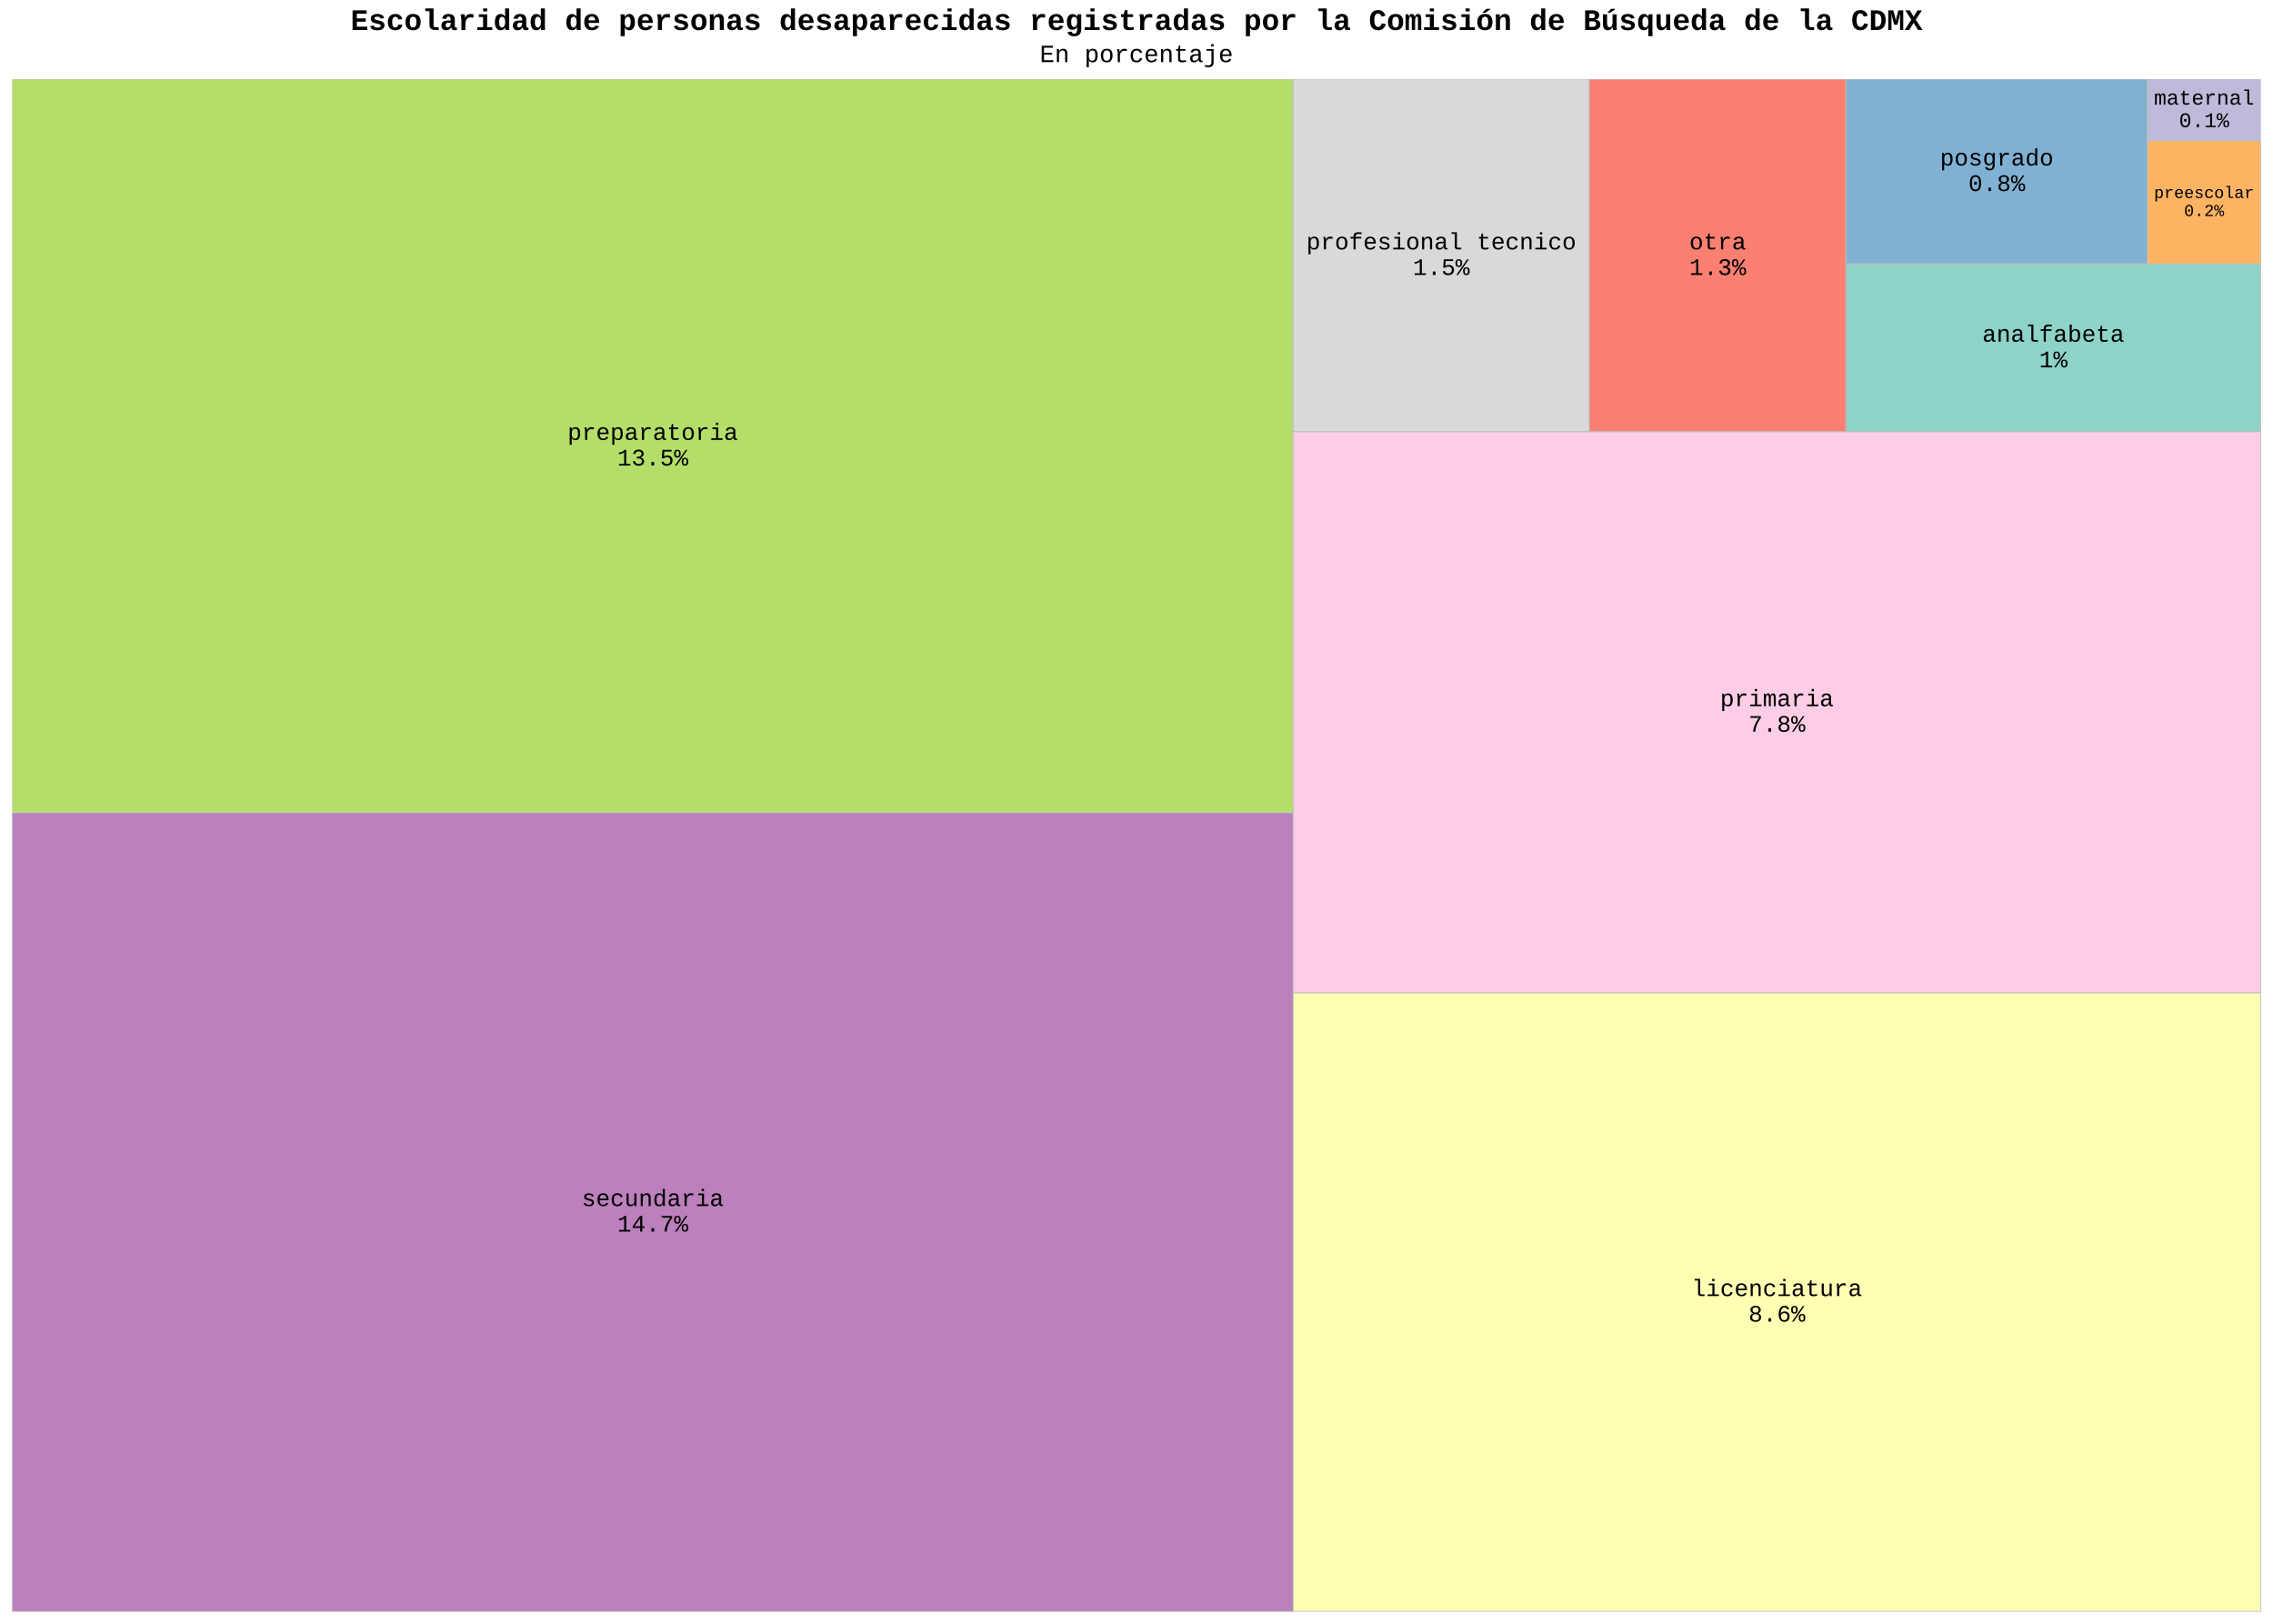
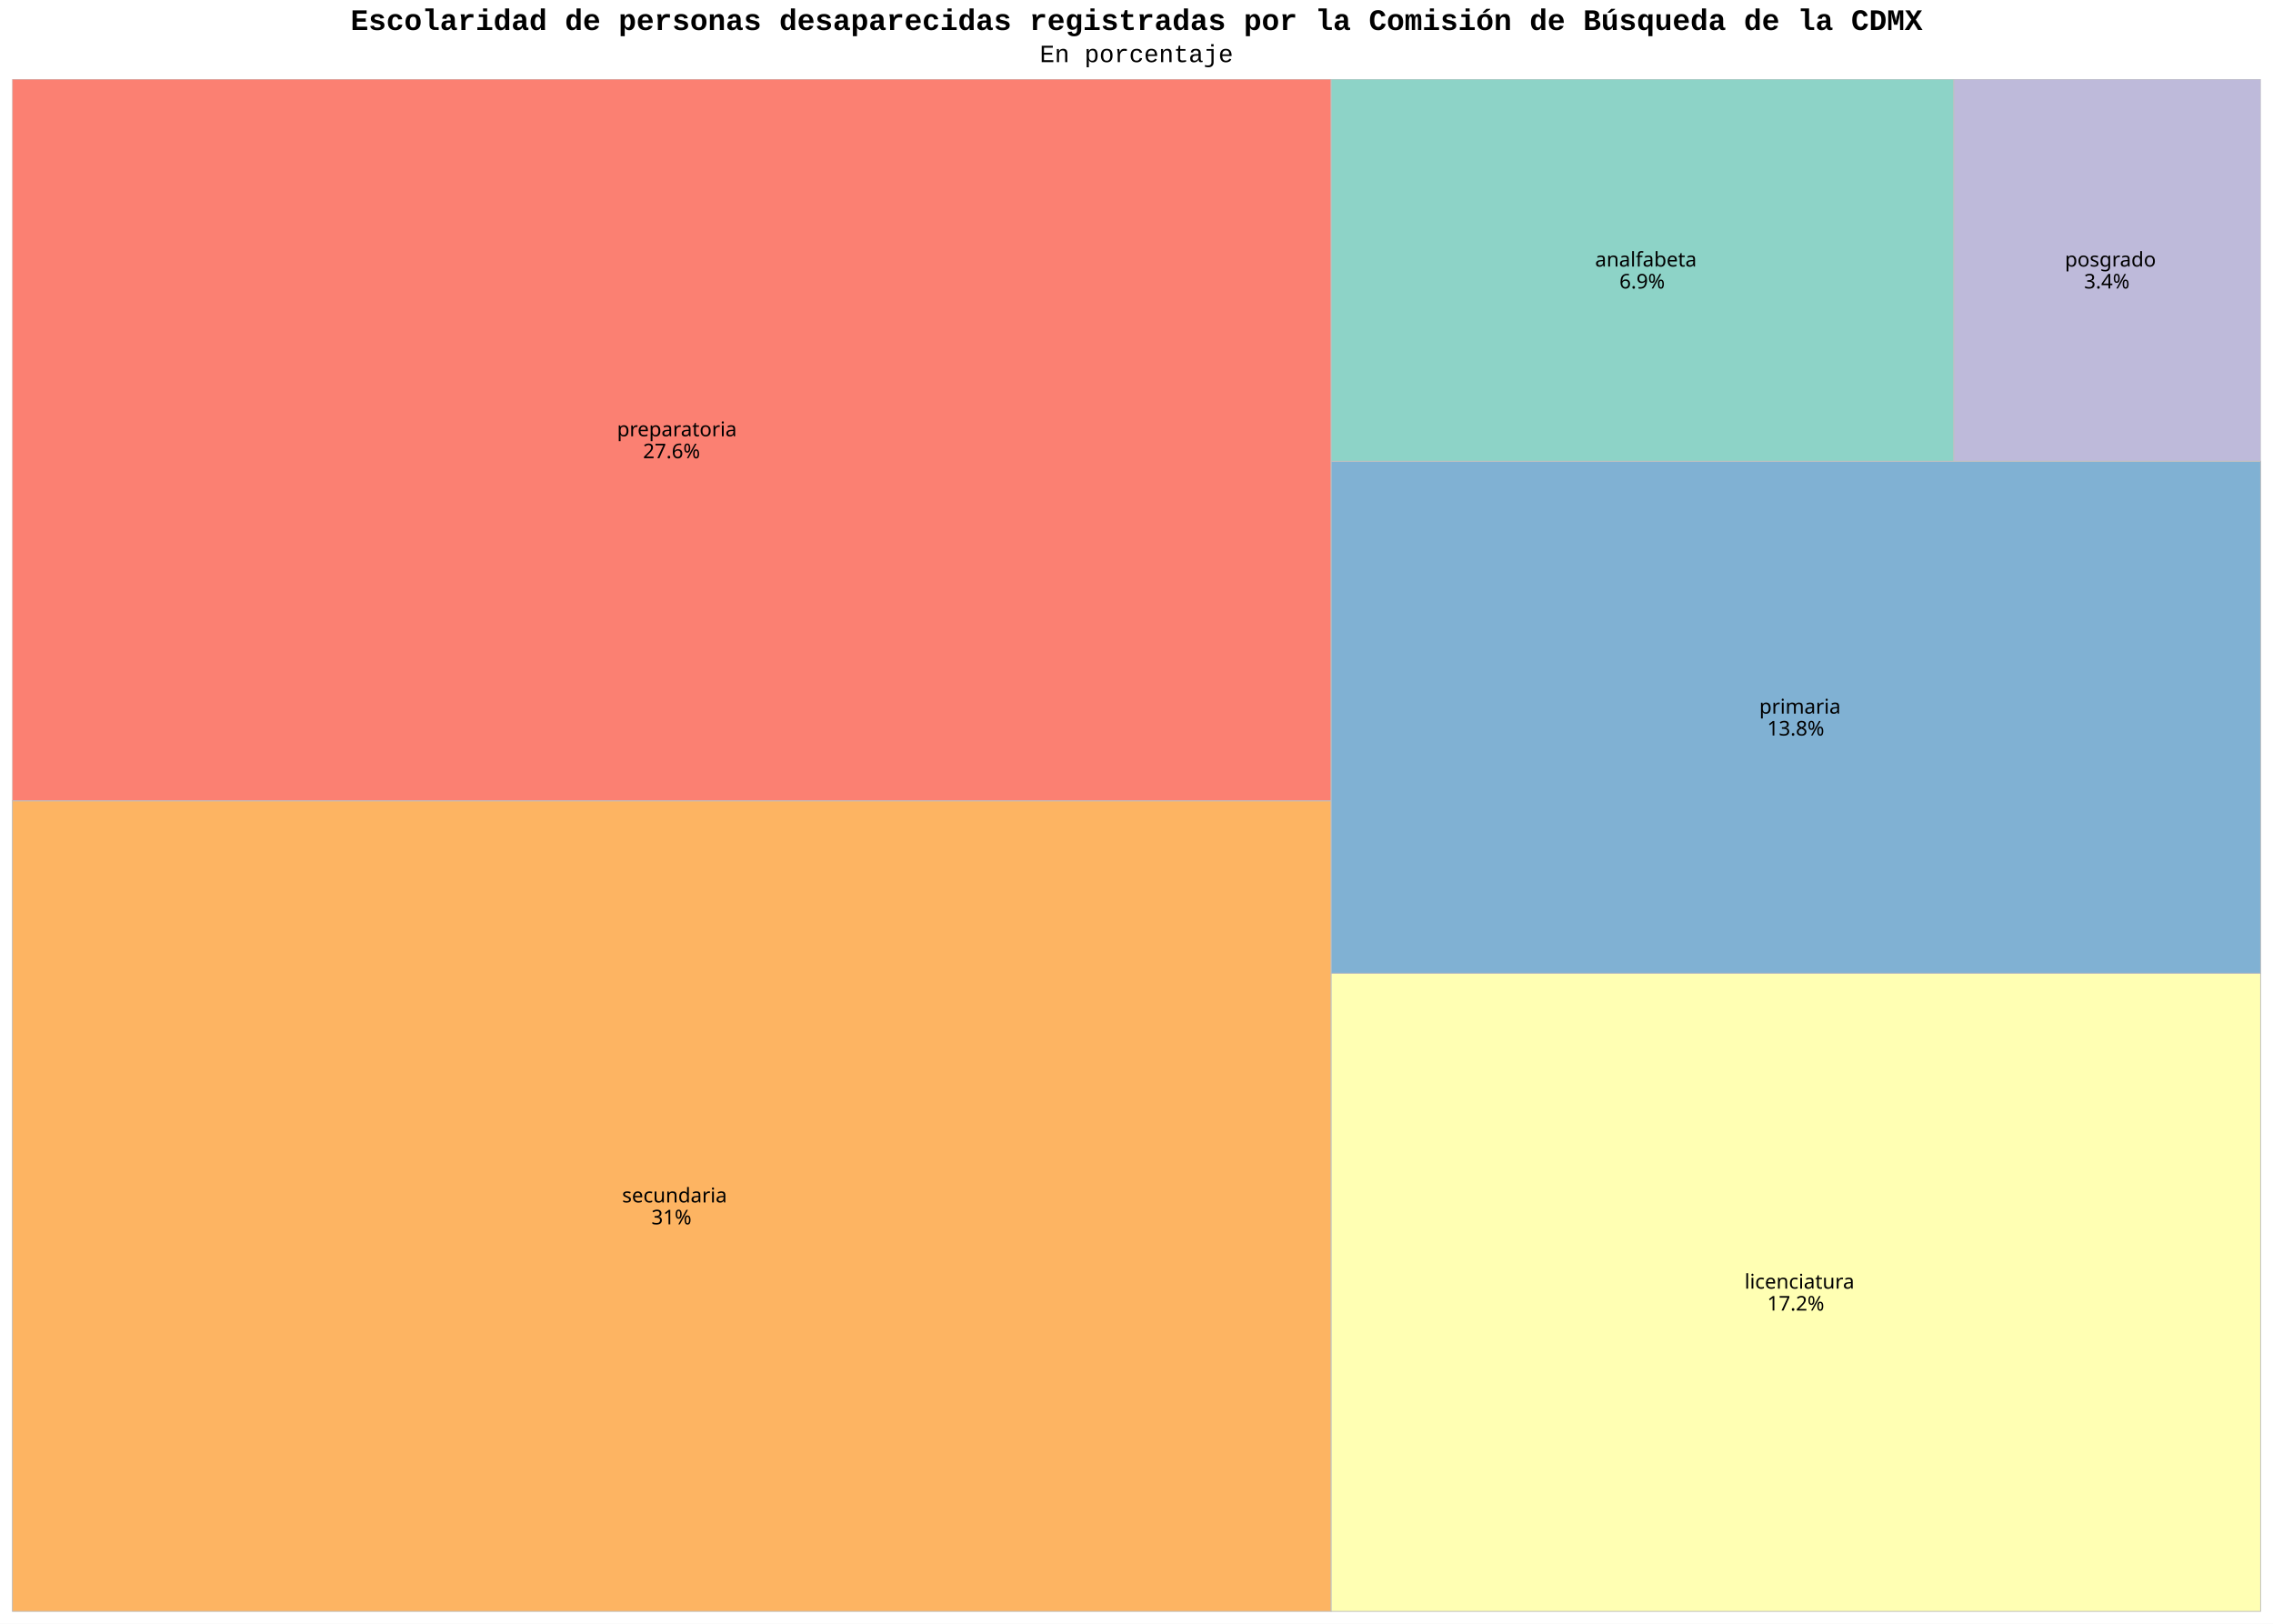
<svg xmlns="http://www.w3.org/2000/svg" viewBox="0 0 1008.00 720.00">
  <defs>
    <style type="text/css">
    line, polyline, polygon, path, rect, circle {
      fill: none;
      stroke: #000000;
      stroke-linecap: round;
      stroke-linejoin: round;
      stroke-miterlimit: 10.00;
    }
  </style>
  </defs>
  <rect width="100%" height="100%" style="stroke: none; fill: #FFFFFF;" />
  <defs>
    <clipPath id="cpNS40OHwxMDAyLjUyfDcxNC41MnwzNS4xMA==">
      <rect x="5.48" y="35.10" width="997.04" height="679.42" />
    </clipPath>
  </defs>
-   <rect x="5.48" y="360.36" width="568.01" height="354.17" style="stroke-width: 0.38; stroke: #BEBEBE; stroke-linecap: butt; fill: #BC80BD;" clip-path="url(#cpNS40OHwxMDAyLjUyfDcxNC41MnwzNS4xMA==)" />
-   <rect x="5.48" y="35.10" width="568.01" height="325.25" style="stroke-width: 0.38; stroke: #BEBEBE; stroke-linecap: butt; fill: #B3DE69;" clip-path="url(#cpNS40OHwxMDAyLjUyfDcxNC41MnwzNS4xMA==)" />
-   <rect x="573.49" y="440.20" width="429.03" height="274.32" style="stroke-width: 0.38; stroke: #BEBEBE; stroke-linecap: butt; fill: #FFFFB3;" clip-path="url(#cpNS40OHwxMDAyLjUyfDcxNC41MnwzNS4xMA==)" />
-   <rect x="573.49" y="191.40" width="429.03" height="248.80" style="stroke-width: 0.38; stroke: #BEBEBE; stroke-linecap: butt; fill: #FCCDE5;" clip-path="url(#cpNS40OHwxMDAyLjUyfDcxNC41MnwzNS4xMA==)" />
-   <rect x="573.49" y="35.10" width="131.34" height="156.30" style="stroke-width: 0.38; stroke: #BEBEBE; stroke-linecap: butt; fill: #D9D9D9;" clip-path="url(#cpNS40OHwxMDAyLjUyfDcxNC41MnwzNS4xMA==)" />
-   <rect x="704.83" y="35.10" width="113.82" height="156.30" style="stroke-width: 0.38; stroke: #BEBEBE; stroke-linecap: butt; fill: #FB8072;" clip-path="url(#cpNS40OHwxMDAyLjUyfDcxNC41MnwzNS4xMA==)" />
-   <rect x="818.65" y="116.97" width="183.87" height="74.43" style="stroke-width: 0.38; stroke: #BEBEBE; stroke-linecap: butt; fill: #8DD3C7;" clip-path="url(#cpNS40OHwxMDAyLjUyfDcxNC41MnwzNS4xMA==)" />
-   <rect x="818.65" y="35.10" width="133.72" height="81.87" style="stroke-width: 0.38; stroke: #BEBEBE; stroke-linecap: butt; fill: #80B1D3;" clip-path="url(#cpNS40OHwxMDAyLjUyfDcxNC41MnwzNS4xMA==)" />
-   <rect x="952.37" y="62.39" width="50.15" height="54.58" style="stroke-width: 0.38; stroke: #BEBEBE; stroke-linecap: butt; fill: #FDB462;" clip-path="url(#cpNS40OHwxMDAyLjUyfDcxNC41MnwzNS4xMA==)" />
-   <rect x="952.37" y="35.10" width="50.15" height="27.29" style="stroke-width: 0.38; stroke: #BEBEBE; stroke-linecap: butt; fill: #BEBADA;" clip-path="url(#cpNS40OHwxMDAyLjUyfDcxNC41MnwzNS4xMA==)" />
+   <rect x="5.48" y="355.10" width="584.85" height="359.42" style="stroke-width: 0.38; stroke: #BEBEBE; stroke-linecap: butt; fill: #FDB462;" clip-path="url(#cpNS40OHwxMDAyLjUyfDcxNC41MnwzNS4xMA==)" />
+   <rect x="5.48" y="35.10" width="584.85" height="320.00" style="stroke-width: 0.38; stroke: #BEBEBE; stroke-linecap: butt; fill: #FB8072;" clip-path="url(#cpNS40OHwxMDAyLjUyfDcxNC41MnwzNS4xMA==)" />
+   <rect x="590.33" y="431.57" width="412.19" height="282.95" style="stroke-width: 0.38; stroke: #BEBEBE; stroke-linecap: butt; fill: #FFFFB3;" clip-path="url(#cpNS40OHwxMDAyLjUyfDcxNC41MnwzNS4xMA==)" />
+   <rect x="590.33" y="204.55" width="412.19" height="227.02" style="stroke-width: 0.38; stroke: #BEBEBE; stroke-linecap: butt; fill: #80B1D3;" clip-path="url(#cpNS40OHwxMDAyLjUyfDcxNC41MnwzNS4xMA==)" />
+   <rect x="590.33" y="35.10" width="276.13" height="169.44" style="stroke-width: 0.38; stroke: #BEBEBE; stroke-linecap: butt; fill: #8DD3C7;" clip-path="url(#cpNS40OHwxMDAyLjUyfDcxNC41MnwzNS4xMA==)" />
+   <rect x="866.46" y="35.10" width="136.06" height="169.44" style="stroke-width: 0.38; stroke: #BEBEBE; stroke-linecap: butt; fill: #BEBADA;" clip-path="url(#cpNS40OHwxMDAyLjUyfDcxNC41MnwzNS4xMA==)" />
  <g clip-path="url(#cpNS40OHwxMDAyLjUyfDcxNC41MnwzNS4xMA==)">
-     <text x="257.98" y="534.77" style="font-size: 10.50px; font-family: Courier New;" textLength="63.01px" lengthAdjust="spacingAndGlyphs">secundaria</text>
+     <text x="275.89" y="533.18" style="font-size: 9.00px; font-family: Courier New Bold;" textLength="44.03px" lengthAdjust="spacingAndGlyphs">secundaria</text>
  </g>
  <g clip-path="url(#cpNS40OHwxMDAyLjUyfDcxNC41MnwzNS4xMA==)">
-     <text x="273.73" y="546.11" style="font-size: 10.50px; font-family: Courier New;" textLength="31.51px" lengthAdjust="spacingAndGlyphs">14.7%</text>
+     <text x="288.90" y="542.90" style="font-size: 9.00px; font-family: Courier New Bold;" textLength="18.01px" lengthAdjust="spacingAndGlyphs">31%</text>
  </g>
  <g clip-path="url(#cpNS40OHwxMDAyLjUyfDcxNC41MnwzNS4xMA==)">
-     <text x="251.68" y="195.06" style="font-size: 10.50px; font-family: Courier New;" textLength="75.61px" lengthAdjust="spacingAndGlyphs">preparatoria</text>
+     <text x="273.64" y="193.47" style="font-size: 9.00px; font-family: Courier New Bold;" textLength="48.53px" lengthAdjust="spacingAndGlyphs">preparatoria</text>
  </g>
  <g clip-path="url(#cpNS40OHwxMDAyLjUyfDcxNC41MnwzNS4xMA==)">
-     <text x="273.73" y="206.40" style="font-size: 10.50px; font-family: Courier New;" textLength="31.51px" lengthAdjust="spacingAndGlyphs">13.5%</text>
+     <text x="285.15" y="203.19" style="font-size: 9.00px; font-family: Courier New Bold;" textLength="25.52px" lengthAdjust="spacingAndGlyphs">27.6%</text>
  </g>
  <g clip-path="url(#cpNS40OHwxMDAyLjUyfDcxNC41MnwzNS4xMA==)">
-     <text x="750.20" y="574.69" style="font-size: 10.50px; font-family: Courier New;" textLength="75.61px" lengthAdjust="spacingAndGlyphs">licenciatura</text>
+     <text x="773.66" y="571.41" style="font-size: 9.00px; font-family: Courier New Bold;" textLength="45.52px" lengthAdjust="spacingAndGlyphs">licenciatura</text>
  </g>
  <g clip-path="url(#cpNS40OHwxMDAyLjUyfDcxNC41MnwzNS4xMA==)">
-     <text x="775.40" y="586.03" style="font-size: 10.50px; font-family: Courier New;" textLength="25.20px" lengthAdjust="spacingAndGlyphs">8.6%</text>
+     <text x="783.67" y="581.13" style="font-size: 9.00px; font-family: Courier New Bold;" textLength="25.52px" lengthAdjust="spacingAndGlyphs">17.2%</text>
  </g>
  <g clip-path="url(#cpNS40OHwxMDAyLjUyfDcxNC41MnwzNS4xMA==)">
-     <text x="762.80" y="313.13" style="font-size: 10.50px; font-family: Courier New;" textLength="50.41px" lengthAdjust="spacingAndGlyphs">primaria</text>
+     <text x="780.17" y="316.42" style="font-size: 9.00px; font-family: Courier New Bold;" textLength="32.51px" lengthAdjust="spacingAndGlyphs">primaria</text>
  </g>
  <g clip-path="url(#cpNS40OHwxMDAyLjUyfDcxNC41MnwzNS4xMA==)">
-     <text x="775.40" y="324.47" style="font-size: 10.50px; font-family: Courier New;" textLength="25.20px" lengthAdjust="spacingAndGlyphs">7.8%</text>
+     <text x="783.67" y="326.14" style="font-size: 9.00px; font-family: Courier New Bold;" textLength="25.52px" lengthAdjust="spacingAndGlyphs">13.8%</text>
  </g>
  <g clip-path="url(#cpNS40OHwxMDAyLjUyfDcxNC41MnwzNS4xMA==)">
-     <text x="579.30" y="110.58" style="font-size: 10.50px; font-family: Courier New;" textLength="119.72px" lengthAdjust="spacingAndGlyphs">profesional tecnico</text>
+     <text x="707.38" y="118.19" style="font-size: 9.00px; font-family: Courier New Bold;" textLength="42.04px" lengthAdjust="spacingAndGlyphs">analfabeta</text>
  </g>
  <g clip-path="url(#cpNS40OHwxMDAyLjUyfDcxNC41MnwzNS4xMA==)">
-     <text x="626.56" y="121.92" style="font-size: 10.50px; font-family: Courier New;" textLength="25.20px" lengthAdjust="spacingAndGlyphs">1.5%</text>
+     <text x="718.14" y="127.91" style="font-size: 9.00px; font-family: Courier New Bold;" textLength="20.51px" lengthAdjust="spacingAndGlyphs">6.9%</text>
  </g>
  <g clip-path="url(#cpNS40OHwxMDAyLjUyfDcxNC41MnwzNS4xMA==)">
-     <text x="749.14" y="110.58" style="font-size: 10.50px; font-family: Courier New;" textLength="25.20px" lengthAdjust="spacingAndGlyphs">otra</text>
+     <text x="915.72" y="118.19" style="font-size: 9.00px; font-family: Courier New Bold;" textLength="37.53px" lengthAdjust="spacingAndGlyphs">posgrado</text>
  </g>
  <g clip-path="url(#cpNS40OHwxMDAyLjUyfDcxNC41MnwzNS4xMA==)">
-     <text x="749.14" y="121.92" style="font-size: 10.50px; font-family: Courier New;" textLength="25.20px" lengthAdjust="spacingAndGlyphs">1.3%</text>
-   </g>
-   <g clip-path="url(#cpNS40OHwxMDAyLjUyfDcxNC41MnwzNS4xMA==)">
-     <text x="879.08" y="151.52" style="font-size: 10.50px; font-family: Courier New;" textLength="63.01px" lengthAdjust="spacingAndGlyphs">analfabeta</text>
-   </g>
-   <g clip-path="url(#cpNS40OHwxMDAyLjUyfDcxNC41MnwzNS4xMA==)">
-     <text x="904.28" y="162.86" style="font-size: 10.50px; font-family: Courier New;" textLength="12.60px" lengthAdjust="spacingAndGlyphs">1%</text>
-   </g>
-   <g clip-path="url(#cpNS40OHwxMDAyLjUyfDcxNC41MnwzNS4xMA==)">
-     <text x="860.31" y="73.37" style="font-size: 10.50px; font-family: Courier New;" textLength="50.41px" lengthAdjust="spacingAndGlyphs">posgrado</text>
-   </g>
-   <g clip-path="url(#cpNS40OHwxMDAyLjUyfDcxNC41MnwzNS4xMA==)">
-     <text x="872.91" y="84.71" style="font-size: 10.50px; font-family: Courier New;" textLength="25.20px" lengthAdjust="spacingAndGlyphs">0.8%</text>
-   </g>
-   <g clip-path="url(#cpNS40OHwxMDAyLjUyfDcxNC41MnwzNS4xMA==)">
-     <text x="955.21" y="87.80" style="font-size: 7.41px; font-family: Courier New;" textLength="44.48px" lengthAdjust="spacingAndGlyphs">preescolar</text>
-   </g>
-   <g clip-path="url(#cpNS40OHwxMDAyLjUyfDcxNC41MnwzNS4xMA==)">
-     <text x="968.55" y="95.80" style="font-size: 7.41px; font-family: Courier New;" textLength="17.79px" lengthAdjust="spacingAndGlyphs">0.2%</text>
-   </g>
-   <g clip-path="url(#cpNS40OHwxMDAyLjUyfDcxNC41MnwzNS4xMA==)">
-     <text x="955.21" y="46.39" style="font-size: 9.26px; font-family: Courier New;" textLength="44.48px" lengthAdjust="spacingAndGlyphs">maternal</text>
-   </g>
-   <g clip-path="url(#cpNS40OHwxMDAyLjUyfDcxNC41MnwzNS4xMA==)">
-     <text x="966.33" y="56.40" style="font-size: 9.26px; font-family: Courier New;" textLength="22.24px" lengthAdjust="spacingAndGlyphs">0.1%</text>
+     <text x="924.23" y="127.91" style="font-size: 9.00px; font-family: Courier New Bold;" textLength="20.51px" lengthAdjust="spacingAndGlyphs">3.4%</text>
  </g>
  <defs>
    <clipPath id="cpMC4wMHwxMDA4LjAwfDcyMC4wMHwwLjAw">
      <rect x="0.00" y="0.00" width="1008.00" height="720.00" />
    </clipPath>
  </defs>
  <g clip-path="url(#cpMC4wMHwxMDA4LjAwfDcyMC4wMHwwLjAw)">
    <text x="461.09" y="27.55" style="font-size: 11.00px; font-family: Courier New;" textLength="85.81px" lengthAdjust="spacingAndGlyphs">En porcentaje</text>
  </g>
  <g clip-path="url(#cpMC4wMHwxMDA4LjAwfDcyMC4wMHwwLjAw)">
    <text x="155.46" y="13.30" style="font-size: 13.20px; font-weight: bold; font-family: Courier New;" textLength="697.07px" lengthAdjust="spacingAndGlyphs">Escolaridad de personas desaparecidas registradas por la Comisión de Búsqueda de la CDMX</text>
  </g>
</svg>
